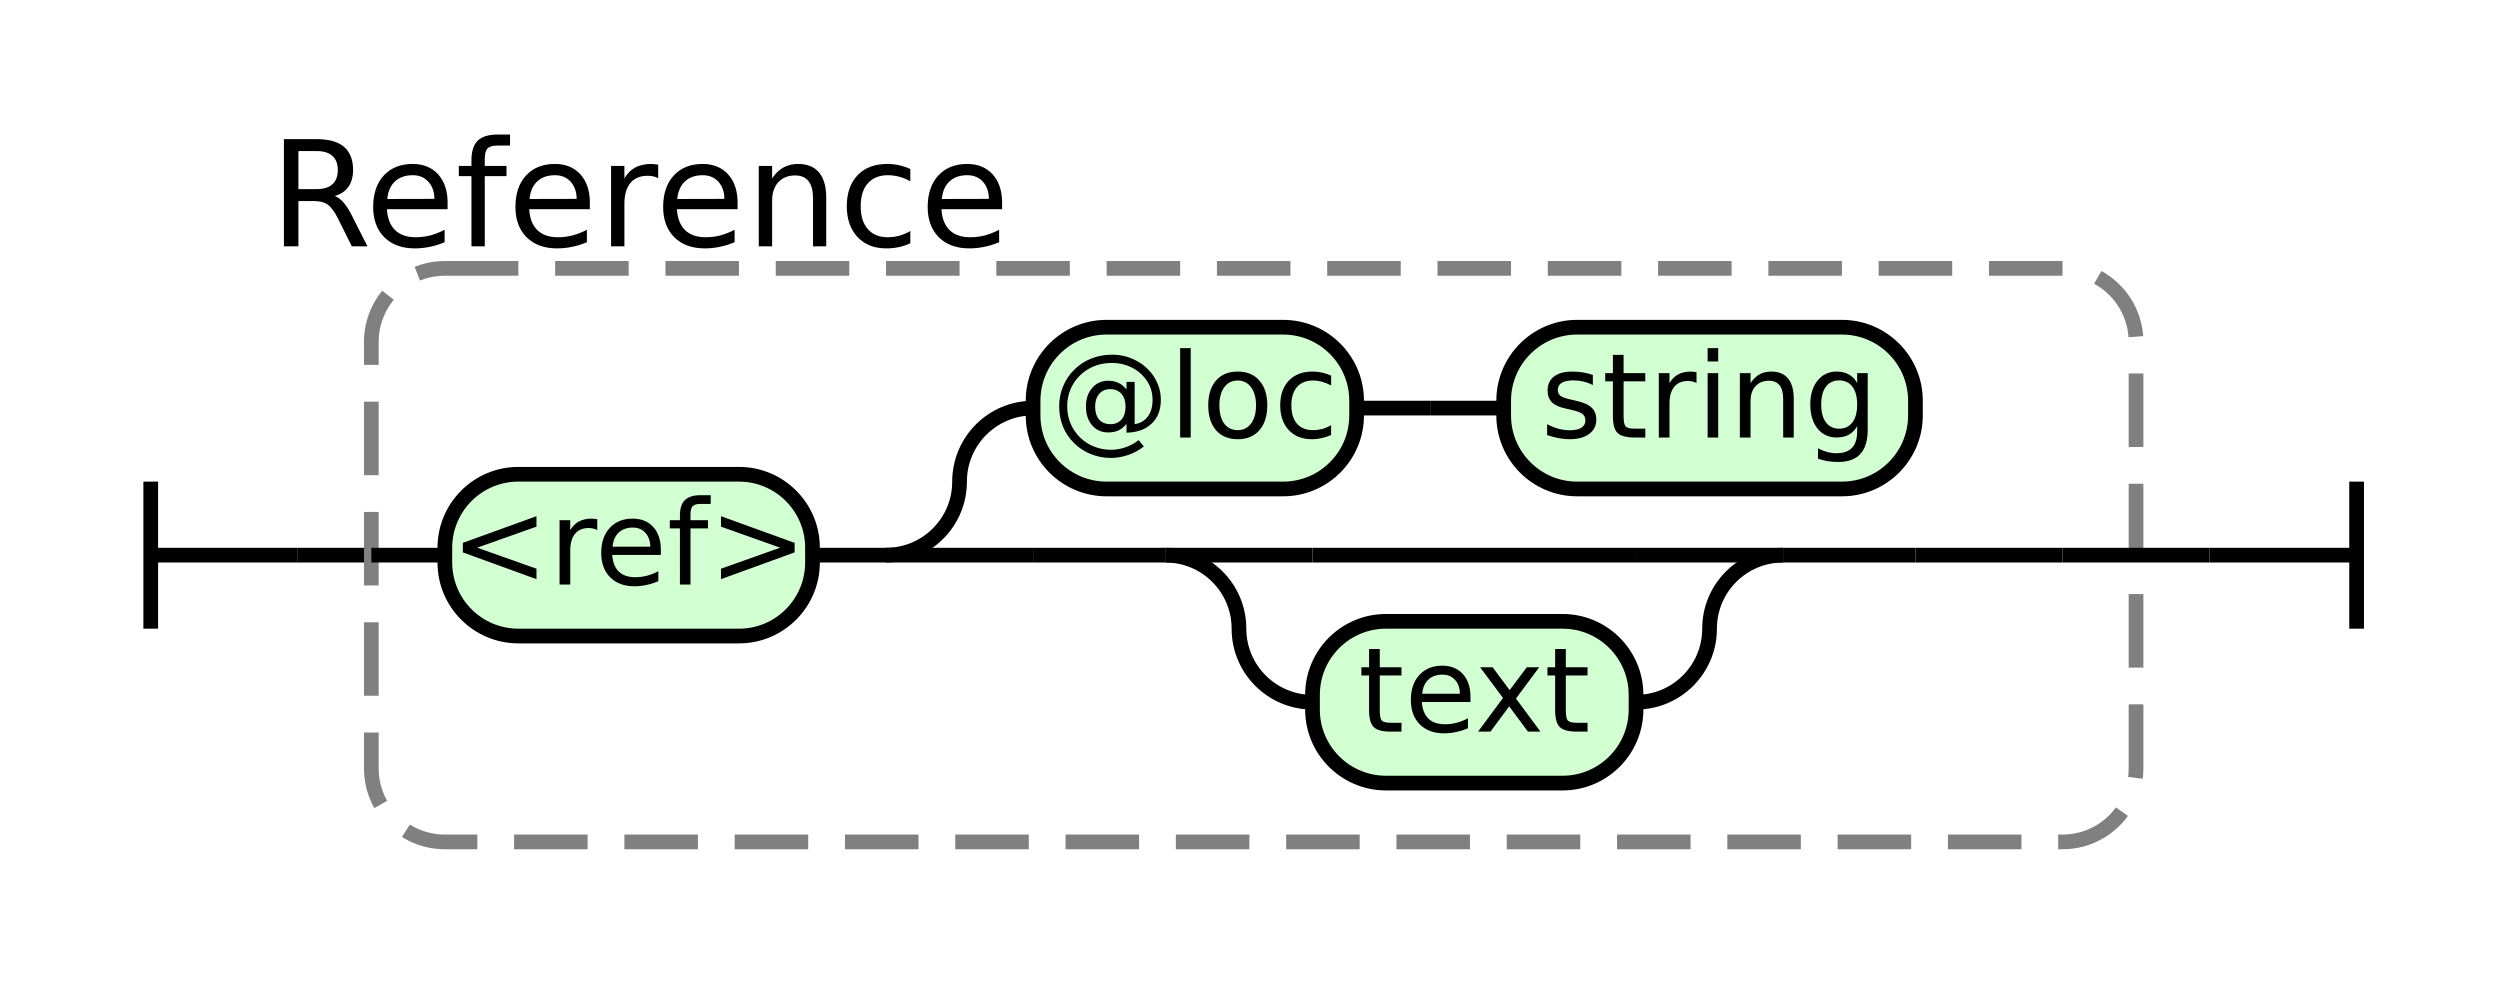
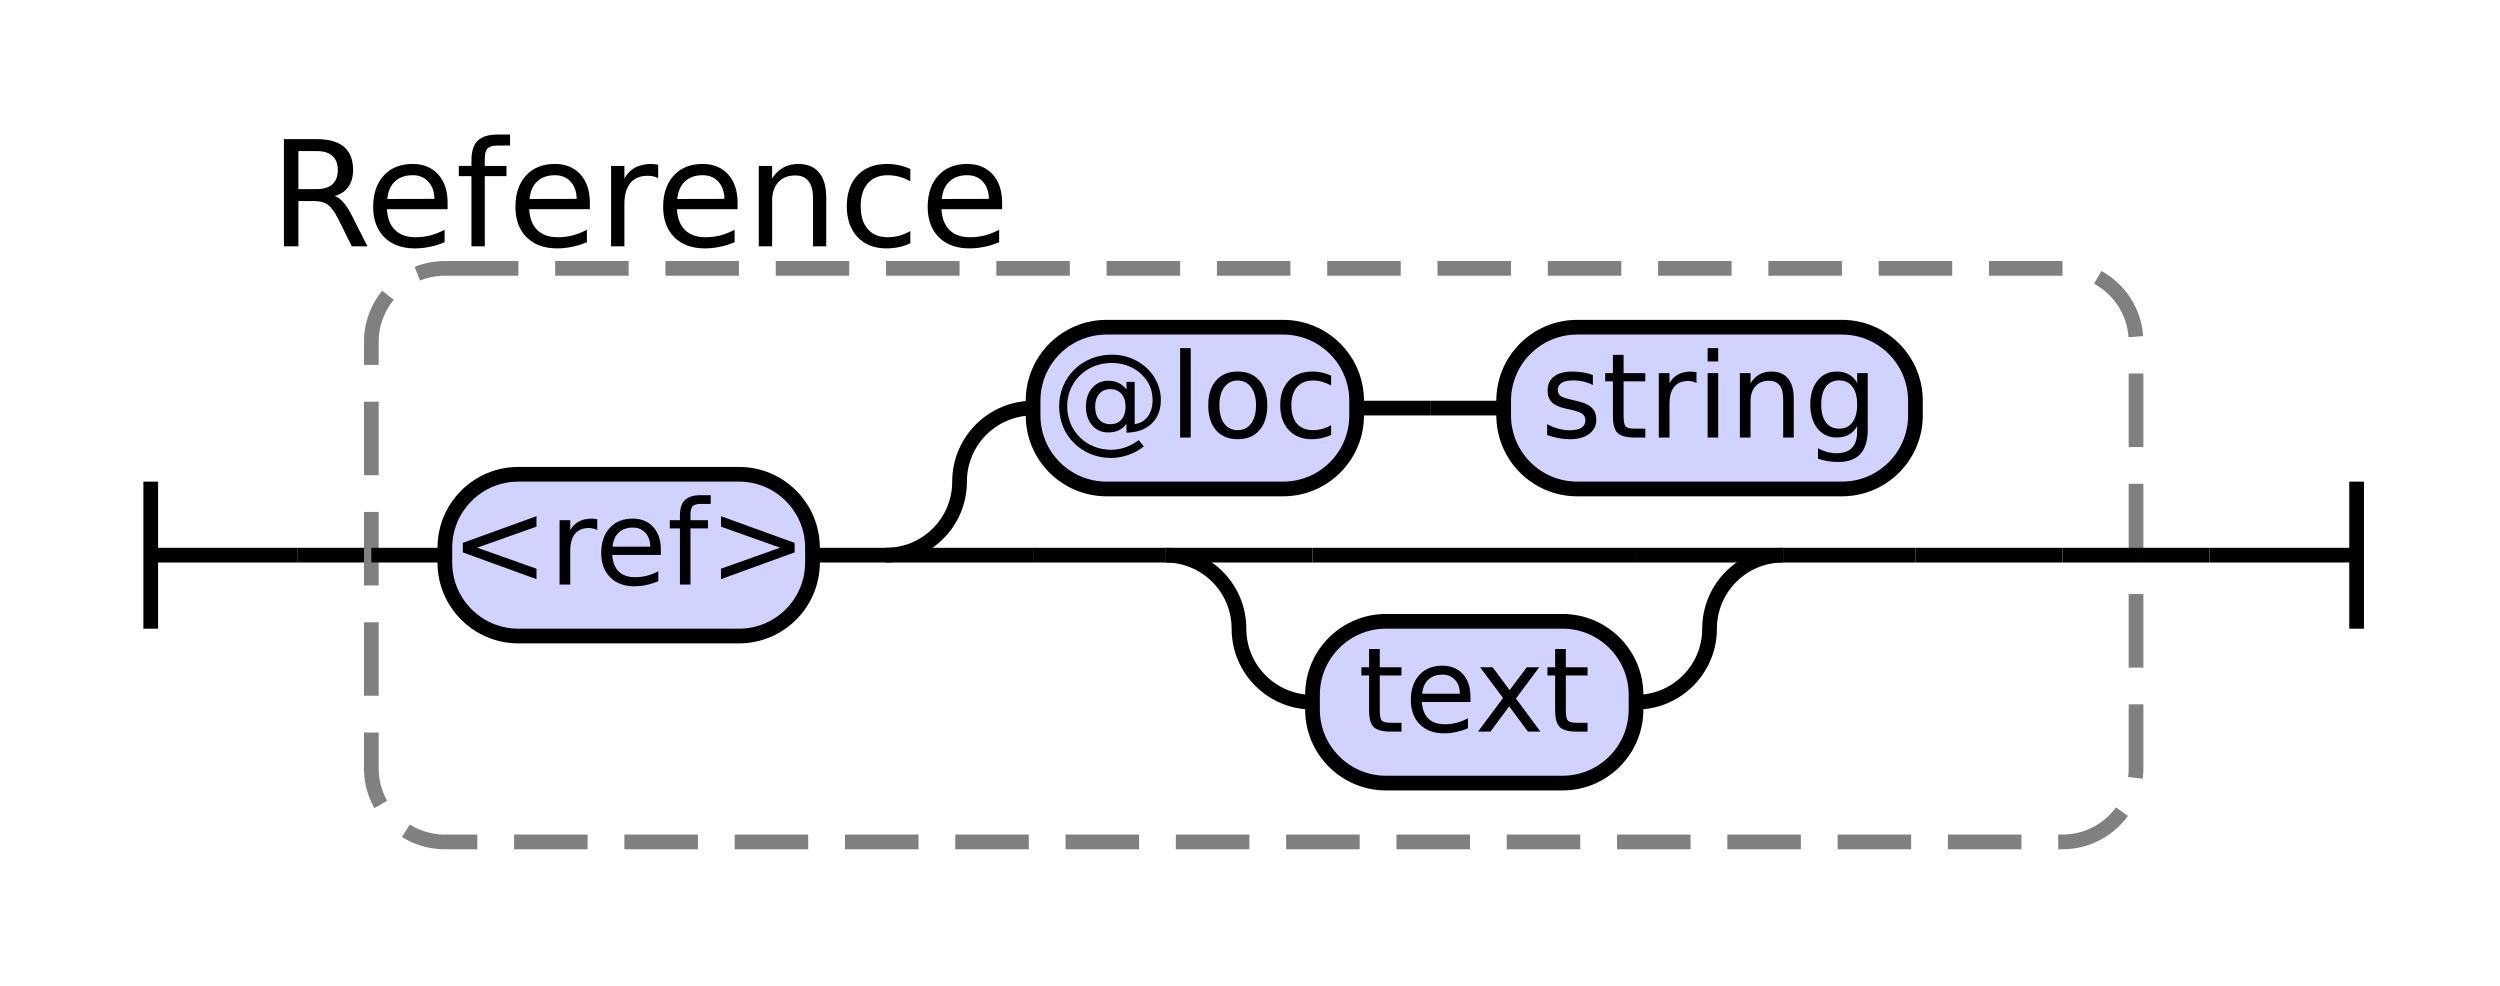
<svg xmlns="http://www.w3.org/2000/svg" class="railroad-diagram" height="134" viewBox="0 0 340 134" width="340">
  <g transform="translate(.5 .5)">
    <style>/*  */
    svg.railroad-diagram {
        background-color:hsl(30,20%,95%);
    }
    svg.railroad-diagram path {
        stroke-width: 2;
        stroke: black;
        fill: none;
    }
    svg.railroad-diagram text {
        font-size: 12pt;
        text-anchor: middle;
-         font-family: DejaVu Sans
+         font-family: DejaVu Sans;
    }
    svg.railroad-diagram text.label {
        text-anchor:start;
    }
    svg.railroad-diagram text.comment {
        font-family: DejaVu Sans;
        font-size: 15pt;
    }
    svg.railroad-diagram rect{
        stroke-width: 2;
        stroke:black;
-         fill: rgb(210, 255, 210);
+         fill: rgb(210, 210, 255);
    }
    svg.railroad-diagram rect.group-box {
        stroke: gray;
        stroke-dasharray: 10 5;
        fill: none;
    }
    .terminal {
        font-family: DejaVu Sans;
    }

/*  */
</style>
    <g>
      <path d="M 20 65 v 20 m 0 -10 h 20" />
    </g>
    <path d="M 40 75 h 10" />
    <g>
      <path d="M 50 75 h 0.0" />
      <path d="M 290.0 75 h 0.0" />
      <rect class="group-box" height="78" rx="10" ry="10" width="240" x="50.0" y="36" />
      <g>
        <path d="M 50.0 75 h 10.0" />
        <path d="M 280.0 75 h 10.0" />
        <g class="terminal ">
          <path d="M 60.0 75 h 0.0" />
          <path d="M 110.0 75 h 0.0" />
          <rect height="22" rx="10" ry="10" width="50" x="60.0" y="64" />
          <text x="85.0" y="79">&lt;ref&gt;</text>
        </g>
        <path d="M 110.0 75 h 10" />
        <g>
          <path d="M 120.0 75 h 0.0" />
          <path d="M 280.0 75 h 0.0" />
          <path d="M 120.0 75 a 10 10 0 0 0 10 -10 v 0 a 10 10 0 0 1 10 -10" />
          <g>
            <path d="M 140.0 55 h 0.0" />
            <path d="M 260.0 55 h 0.0" />
            <g class="terminal ">
              <path d="M 140.0 55 h 0.0" />
              <path d="M 184.0 55 h 0.0" />
              <rect height="22" rx="10" ry="10" width="44" x="140.0" y="44" />
              <text x="162.0" y="59">@loc</text>
            </g>
            <path d="M 184.0 55 h 10" />
            <path d="M 194.0 55 h 10" />
            <g class="terminal ">
              <path d="M 204.0 55 h 0.0" />
              <path d="M 260.0 55 h 0.0" />
              <rect height="22" rx="10" ry="10" width="56" x="204.0" y="44" />
              <text x="232.0" y="59">string</text>
            </g>
          </g>
          <path d="M 120.0 75 h 20" />
          <g>
            <path d="M 140.0 75 h 18.0" />
            <path d="M 242.0 75 h 18.0" />
            <path d="M 158.0 75 h 20" />
            <g>
              <path d="M 178.0 75 h 44" />
            </g>
            <path d="M 222.0 75 h 20" />
            <path d="M 158.0 75 a 10 10 0 0 1 10 10 v 0 a 10 10 0 0 0 10 10" />
            <g class="terminal ">
              <path d="M 178.0 95 h 0.0" />
              <path d="M 222.0 95 h 0.0" />
              <rect height="22" rx="10" ry="10" width="44" x="178.0" y="84" />
              <text x="200.0" y="99">text</text>
            </g>
            <path d="M 222.0 95 a 10 10 0 0 0 10 -10 v 0 a 10 10 0 0 1 10 -10" />
          </g>
          <path d="M 260.0 75 h 20" />
        </g>
      </g>
      <g class="non-terminal ">
        <path d="M 50.0 28 h 0.0" />
        <path d="M 123.0 28 h 0.0" />
        <text class="comment" x="86.5" y="33">Reference</text>
      </g>
    </g>
    <path d="M 290 75 h 10" />
    <path d="M 300 75 h 20 m 0 -10 v 20" />
  </g>
</svg>
